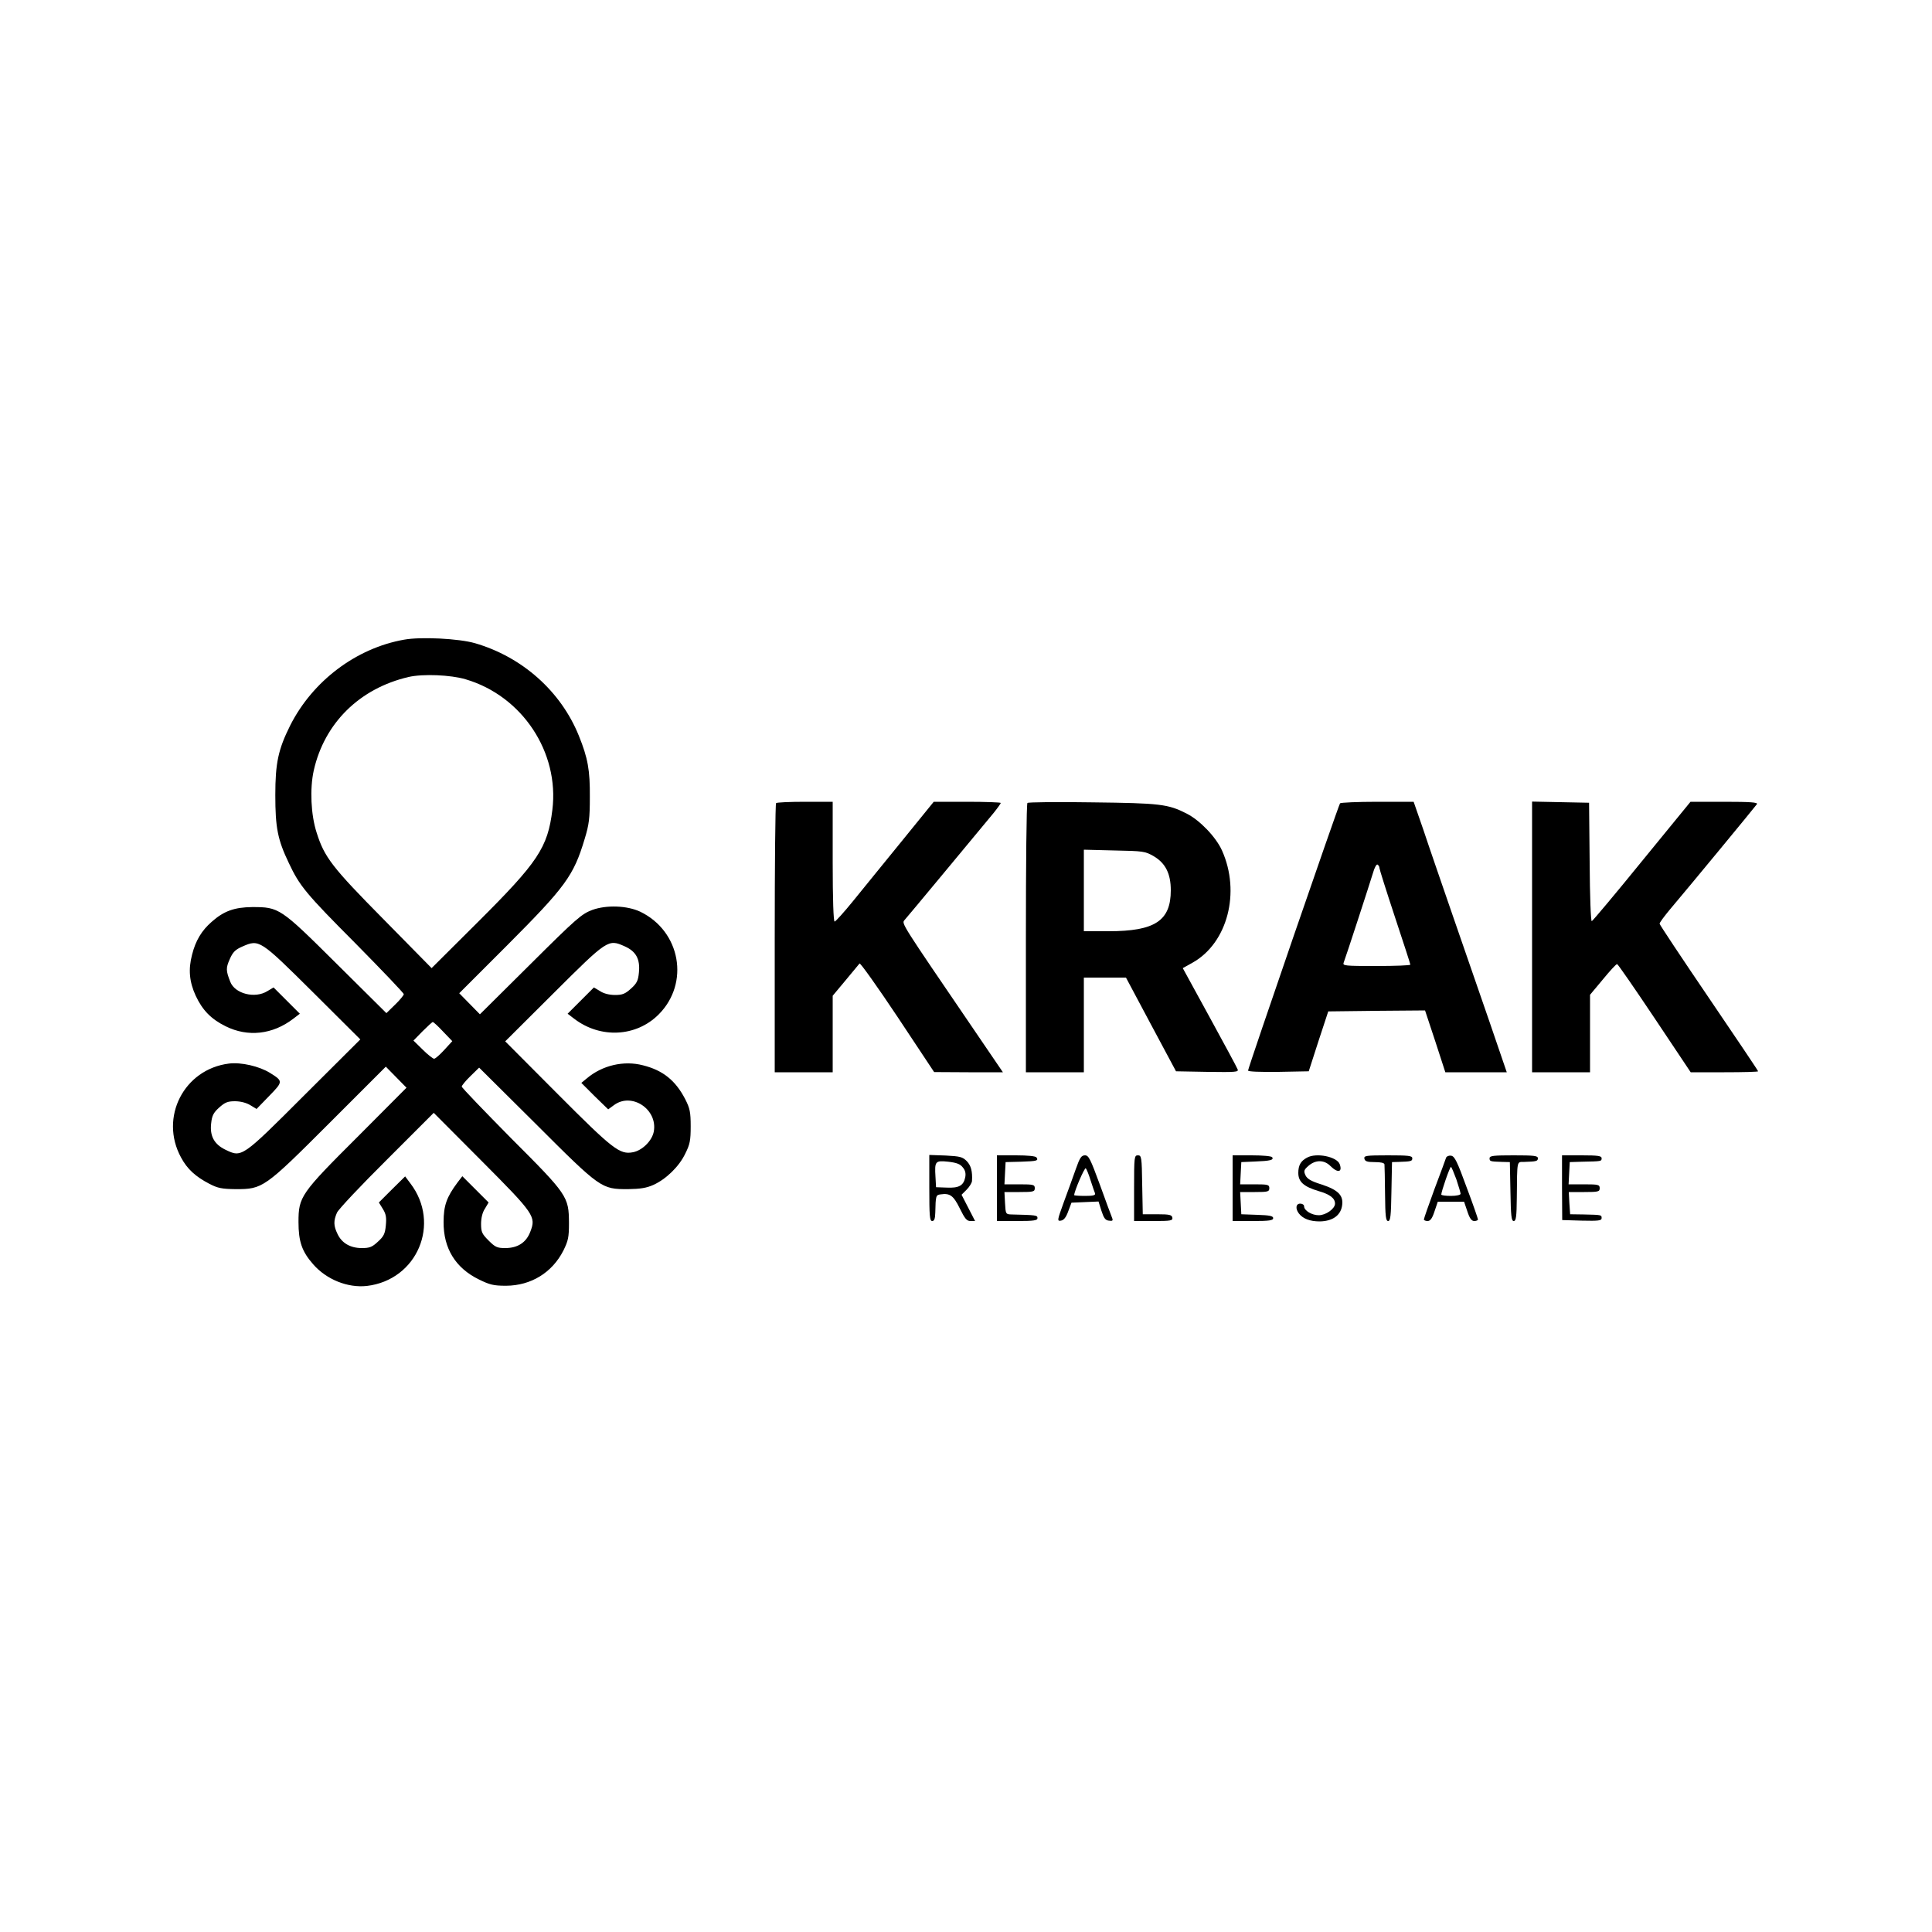
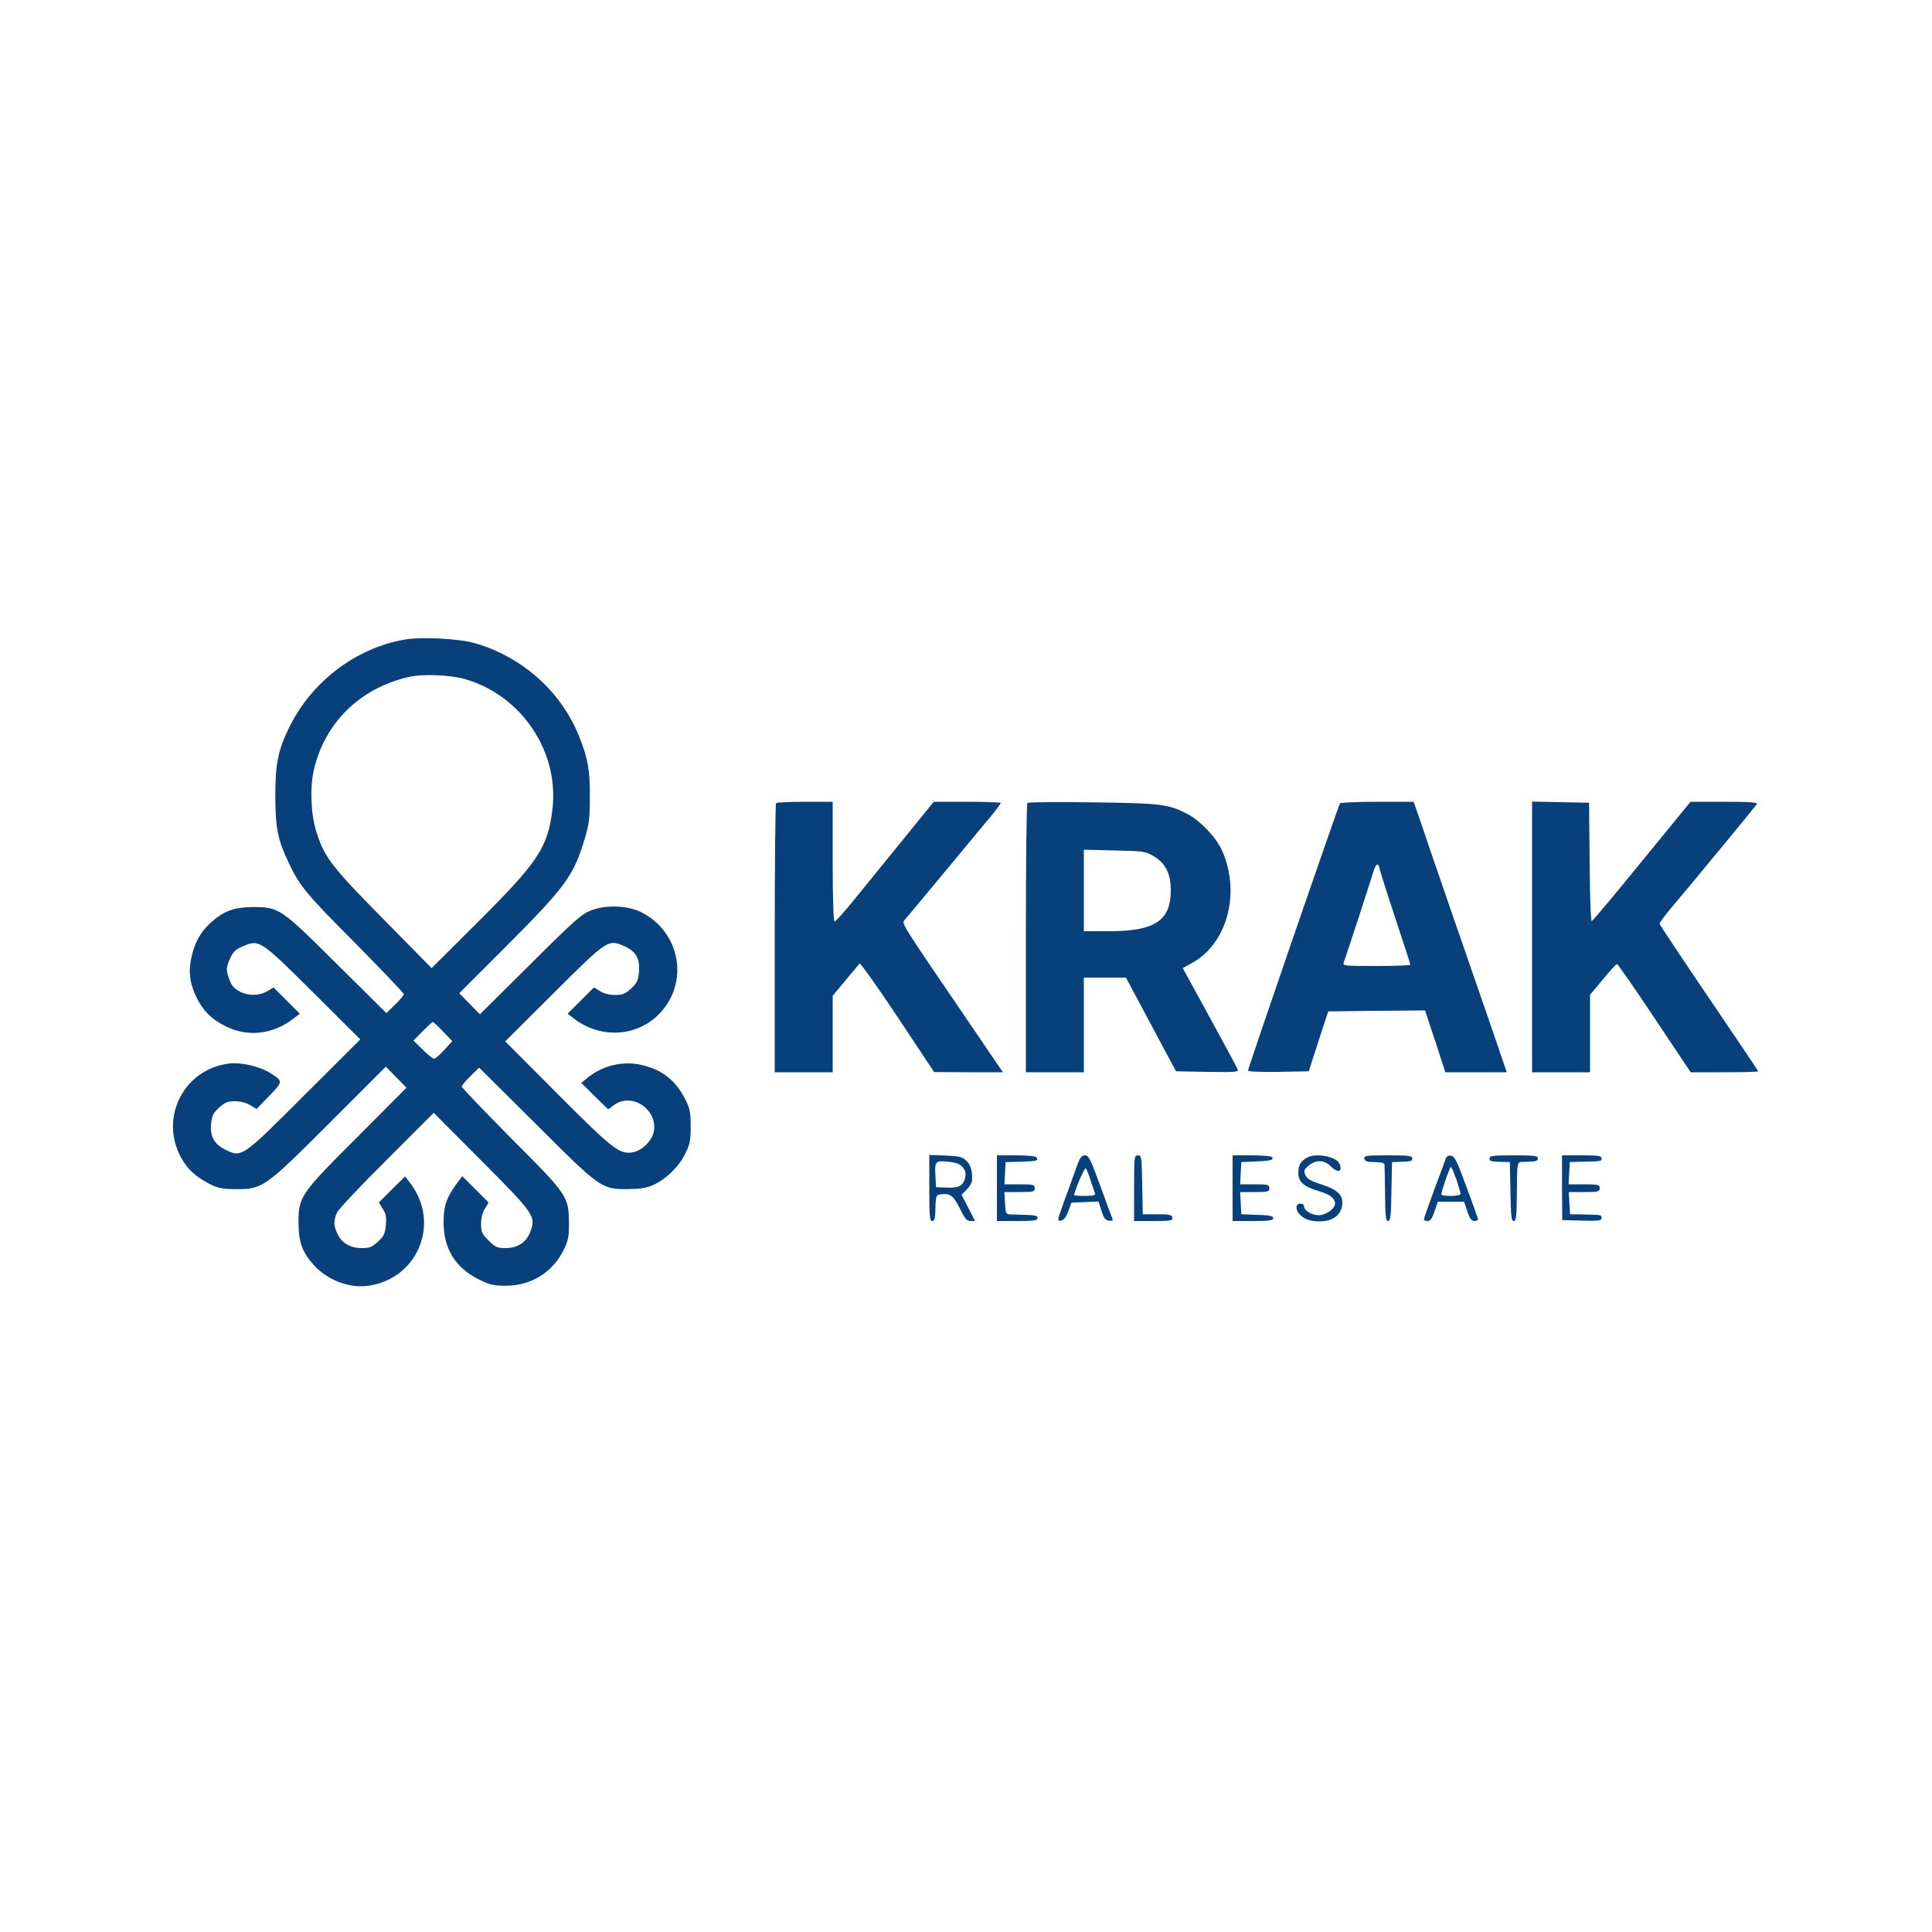
<svg xmlns="http://www.w3.org/2000/svg" version="1.0" width="1000pt" height="1000pt" viewBox="0 0 1000 1000" preserveAspectRatio="xMidYMid meet">
-   <g transform="translate(0,1000) scale(0.1,-0.1)" fill="#000000" stroke="none">
+   <g transform="translate(0,1000) scale(0.1,-0.1)" fill="#08407c" stroke="none">
    <path d="M2091 6689 c-248 -44 -473 -214 -589 -444 -62 -124 -77 -195 -77 -360 0 -169 12 -231 70 -352 56 -119 87 -157 347 -418 136 -138 248 -255 248 -261 0 -5 -20 -30 -45 -54 l-45 -44 -257 255 c-293 291 -298 294 -438 294 -91 -1 -146 -20 -209 -76 -52 -45 -84 -98 -102 -171 -20 -76 -14 -140 19 -212 35 -75 80 -121 155 -158 115 -57 243 -43 350 39 l34 26 -68 68 -68 68 -32 -19 c-64 -40 -168 -14 -192 48 -23 58 -23 72 -3 117 16 37 29 50 66 66 87 38 90 36 365 -237 l245 -244 -290 -289 c-324 -324 -323 -323 -408 -282 -58 28 -82 71 -74 137 4 39 12 55 41 81 30 27 44 33 82 33 29 0 59 -8 79 -20 l33 -20 65 67 c73 75 73 77 4 120 -55 34 -149 56 -212 48 -233 -29 -361 -279 -248 -486 32 -60 75 -99 146 -136 44 -23 65 -27 137 -28 140 0 148 5 486 343 l291 291 53 -54 54 -55 -249 -250 c-299 -298 -310 -314 -310 -445 0 -102 18 -153 76 -219 69 -79 179 -123 278 -112 261 31 384 323 225 531 l-27 36 -68 -67 -68 -68 21 -34 c16 -26 19 -44 15 -85 -4 -42 -10 -56 -41 -84 -30 -28 -43 -33 -83 -33 -60 0 -104 26 -126 73 -21 43 -21 68 -3 110 8 18 124 141 258 274 l243 243 247 -248 c275 -276 283 -289 253 -367 -21 -56 -65 -85 -130 -85 -42 0 -52 5 -86 39 -34 34 -39 44 -39 86 0 30 7 60 20 79 l19 32 -68 68 -68 68 -26 -34 c-55 -74 -71 -118 -71 -203 -1 -137 62 -238 182 -297 57 -28 76 -33 142 -33 129 1 238 68 296 182 25 51 29 68 29 143 -1 137 -7 146 -301 440 -139 141 -254 260 -254 266 0 5 20 30 45 54 l45 44 293 -291 c336 -336 340 -338 477 -338 65 1 96 6 132 22 66 30 133 95 165 162 24 48 28 68 28 141 0 73 -4 93 -28 140 -50 97 -115 150 -219 176 -99 26 -211 0 -291 -68 l-28 -23 69 -69 70 -68 30 22 c92 68 227 -22 206 -137 -9 -48 -60 -98 -108 -107 -68 -13 -103 14 -391 303 l-270 271 250 249 c280 279 283 281 368 243 59 -26 81 -66 74 -136 -4 -41 -10 -55 -41 -83 -30 -27 -44 -33 -82 -33 -29 0 -59 7 -78 20 l-32 19 -68 -68 -68 -68 34 -26 c136 -104 321 -94 437 22 162 162 114 431 -95 532 -68 32 -175 36 -249 9 -55 -21 -81 -43 -320 -281 l-261 -259 -53 54 -54 55 248 248 c302 303 344 360 401 550 23 75 27 107 27 218 1 138 -10 201 -57 317 -93 230 -293 408 -538 479 -84 24 -280 34 -367 18z m319 -205 c293 -86 486 -378 449 -676 -24 -196 -75 -271 -386 -581 l-239 -238 -249 253 c-266 269 -306 321 -346 448 -30 92 -36 228 -15 322 55 245 237 425 491 484 74 17 218 11 295 -12z m-116 -1824 l47 -49 -42 -46 c-23 -25 -46 -45 -52 -45 -6 0 -33 21 -59 47 l-48 47 47 48 c26 26 50 48 53 48 4 0 28 -22 54 -50z" />
    <path d="M4017 5843 c-4 -3 -7 -318 -7 -700 l0 -693 150 0 150 0 0 198 0 198 66 79 c36 44 69 83 73 88 4 4 93 -121 197 -277 l189 -285 178 -1 178 0 -145 213 c-385 565 -380 556 -364 575 14 15 368 442 460 553 21 26 38 50 38 53 0 3 -78 6 -173 6 l-174 0 -164 -202 c-90 -110 -203 -250 -252 -310 -48 -59 -92 -108 -97 -108 -6 0 -10 116 -10 310 l0 310 -143 0 c-79 0 -147 -3 -150 -7z" />
    <path d="M5318 5844 c-5 -4 -8 -319 -8 -701 l0 -693 150 0 150 0 0 245 0 245 109 0 109 0 129 -242 130 -243 163 -3 c145 -2 162 -1 156 13 -3 9 -69 131 -145 270 l-139 254 52 29 c180 102 248 364 151 580 -31 69 -114 156 -183 191 -96 49 -137 54 -487 58 -181 3 -333 1 -337 -3z m654 -276 c61 -36 88 -91 88 -176 0 -158 -82 -212 -322 -212 l-128 0 0 211 0 211 158 -4 c150 -3 159 -4 204 -30z" />
    <path d="M6936 5842 c-11 -18 -476 -1369 -476 -1383 0 -6 62 -8 157 -7 l157 3 50 155 51 155 251 3 250 2 53 -160 52 -160 159 0 159 0 -90 263 c-50 144 -136 393 -191 552 -55 160 -123 356 -150 438 l-51 147 -188 0 c-103 0 -190 -4 -193 -8z m204 -335 c0 -6 36 -120 80 -253 44 -132 80 -244 80 -247 0 -4 -79 -7 -176 -7 -164 0 -176 1 -169 18 10 25 135 409 152 465 7 26 18 45 23 42 6 -4 10 -11 10 -18z" />
    <path d="M7930 5150 l0 -700 150 0 150 0 0 200 0 201 66 79 c36 44 69 80 74 80 4 0 91 -126 194 -280 l187 -280 174 0 c96 0 175 2 175 5 0 3 -115 174 -255 380 -140 206 -255 379 -255 384 0 6 24 38 53 73 100 118 443 534 451 546 5 9 -34 12 -168 12 l-176 0 -251 -307 c-138 -170 -255 -309 -260 -311 -5 -2 -10 127 -11 305 l-3 308 -147 3 -148 3 0 -701z" />
    <path d="M4810 3851 c0 -145 2 -171 15 -171 11 0 15 12 16 43 2 89 3 92 28 95 48 7 66 -6 99 -73 26 -53 36 -65 55 -65 l24 0 -35 68 -35 68 26 26 c15 15 27 35 28 45 3 50 -5 80 -27 103 -22 22 -34 25 -109 29 l-85 3 0 -171z m173 107 c13 -15 17 -31 13 -52 -9 -43 -33 -56 -96 -53 l-55 2 -3 54 c-5 81 -1 85 66 78 43 -5 62 -12 75 -29z" />
    <path d="M5160 3850 l0 -170 105 0 c87 0 105 3 105 15 0 15 -6 16 -135 19 -29 1 -30 2 -33 59 l-3 57 78 0 c72 0 79 2 79 20 0 18 -7 20 -79 20 l-78 0 3 58 3 57 79 2 c84 3 92 5 81 22 -4 7 -46 11 -106 11 l-99 0 0 -170z" />
    <path d="M5568 3948 c-14 -40 -42 -117 -62 -171 -34 -94 -35 -98 -15 -95 15 2 27 17 38 48 l17 45 70 3 70 3 15 -48 c12 -37 20 -49 38 -51 20 -3 23 0 17 15 -4 10 -33 87 -63 171 -49 133 -58 152 -77 152 -19 0 -27 -12 -48 -72z m77 -58 c10 -30 20 -61 23 -67 3 -10 -11 -13 -52 -13 -31 0 -56 2 -56 4 0 20 54 145 60 139 4 -4 16 -33 25 -63z" />
+   </g>
+   <g transform="translate(0,1000) scale(0.1,-0.1)" fill="#08407c" stroke="none">
    <path d="M5870 3850 l0 -170 101 0 c90 0 100 2 97 18 -3 14 -15 17 -78 17 l-75 0 -3 153 c-2 144 -4 152 -22 152 -19 0 -20 -7 -20 -170z" />
    <path d="M6380 3850 l0 -170 105 0 c85 0 105 3 105 15 0 11 -18 15 -82 17 l-83 3 -3 58 -3 57 76 0 c68 0 75 2 75 20 0 18 -7 20 -75 20 l-76 0 3 58 3 57 70 3 c80 3 99 8 90 22 -3 6 -50 10 -106 10 l-99 0 0 -170z" />
    <path d="M6765 4008 c-32 -17 -45 -39 -45 -79 0 -46 28 -71 105 -94 59 -17 85 -37 85 -65 0 -26 -47 -60 -84 -60 -36 0 -76 24 -76 46 0 8 -9 14 -20 14 -23 0 -26 -26 -7 -51 21 -27 57 -41 108 -41 64 1 106 29 115 78 10 55 -17 84 -105 113 -55 17 -75 29 -84 48 -10 22 -8 28 16 49 37 32 81 31 113 -1 38 -38 64 -33 48 10 -15 38 -121 60 -169 33z" />
    <path d="M7062 4003 c3 -14 14 -18 53 -18 33 0 50 -4 51 -12 1 -7 2 -76 3 -153 1 -116 4 -140 16 -140 12 0 15 26 17 153 l3 152 35 1 c65 2 70 4 70 19 0 13 -21 15 -126 15 -114 0 -125 -2 -122 -17z" />
    <path d="M7485 4008 c-2 -7 -29 -80 -60 -162 -30 -82 -55 -153 -55 -158 0 -4 9 -8 19 -8 14 0 24 13 36 50 l17 50 68 0 68 0 17 -50 c12 -37 22 -50 36 -50 10 0 19 4 19 8 0 4 -26 80 -59 167 -48 132 -62 161 -80 163 -12 2 -23 -3 -26 -10z m53 -112 c12 -36 22 -70 22 -75 0 -6 -21 -11 -50 -11 -27 0 -50 3 -50 7 0 15 44 143 50 143 3 0 15 -29 28 -64z" />
    <path d="M7710 4005 c0 -16 2 -17 65 -19 l40 -1 3 -152 c2 -127 5 -153 17 -153 12 0 15 22 16 120 2 201 -1 185 39 186 63 2 70 4 70 19 0 13 -21 15 -125 15 -104 0 -125 -2 -125 -15z" />
    <path d="M8085 3852 l1 -167 102 -3 c86 -2 102 0 102 13 0 17 0 17 -94 19 l-69 1 -4 58 -3 57 80 0 c73 0 80 2 80 20 0 18 -7 20 -80 20 l-81 0 3 58 3 57 65 2 c99 2 100 2 100 18 0 12 -18 15 -102 15 l-103 0 0 -168z" />
  </g>
</svg>
